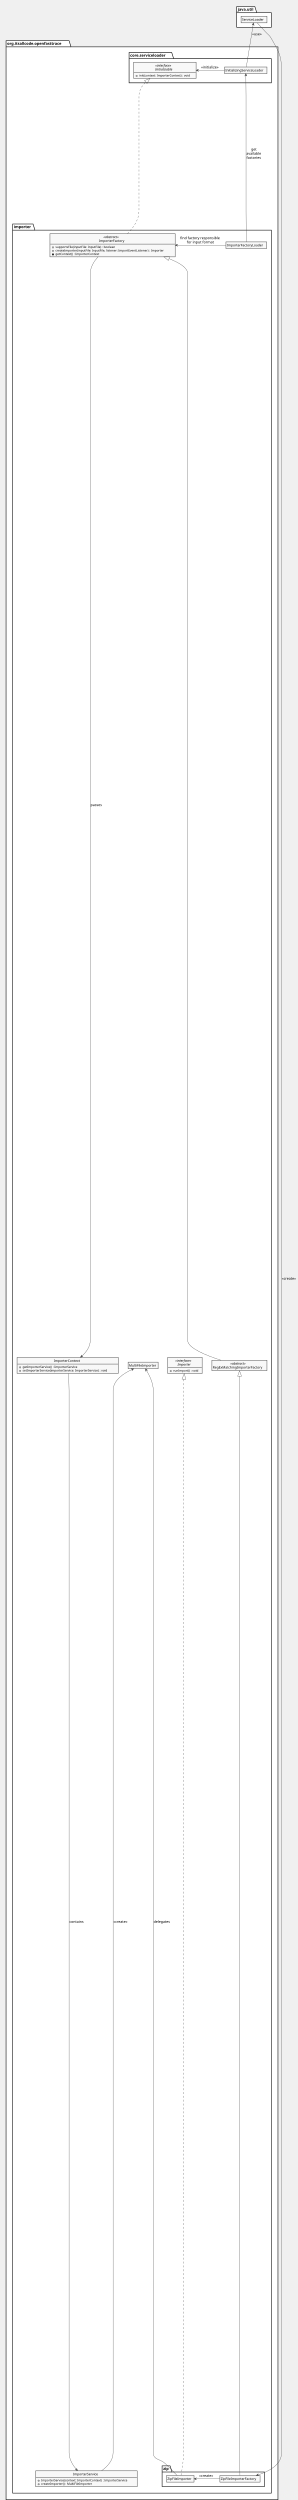
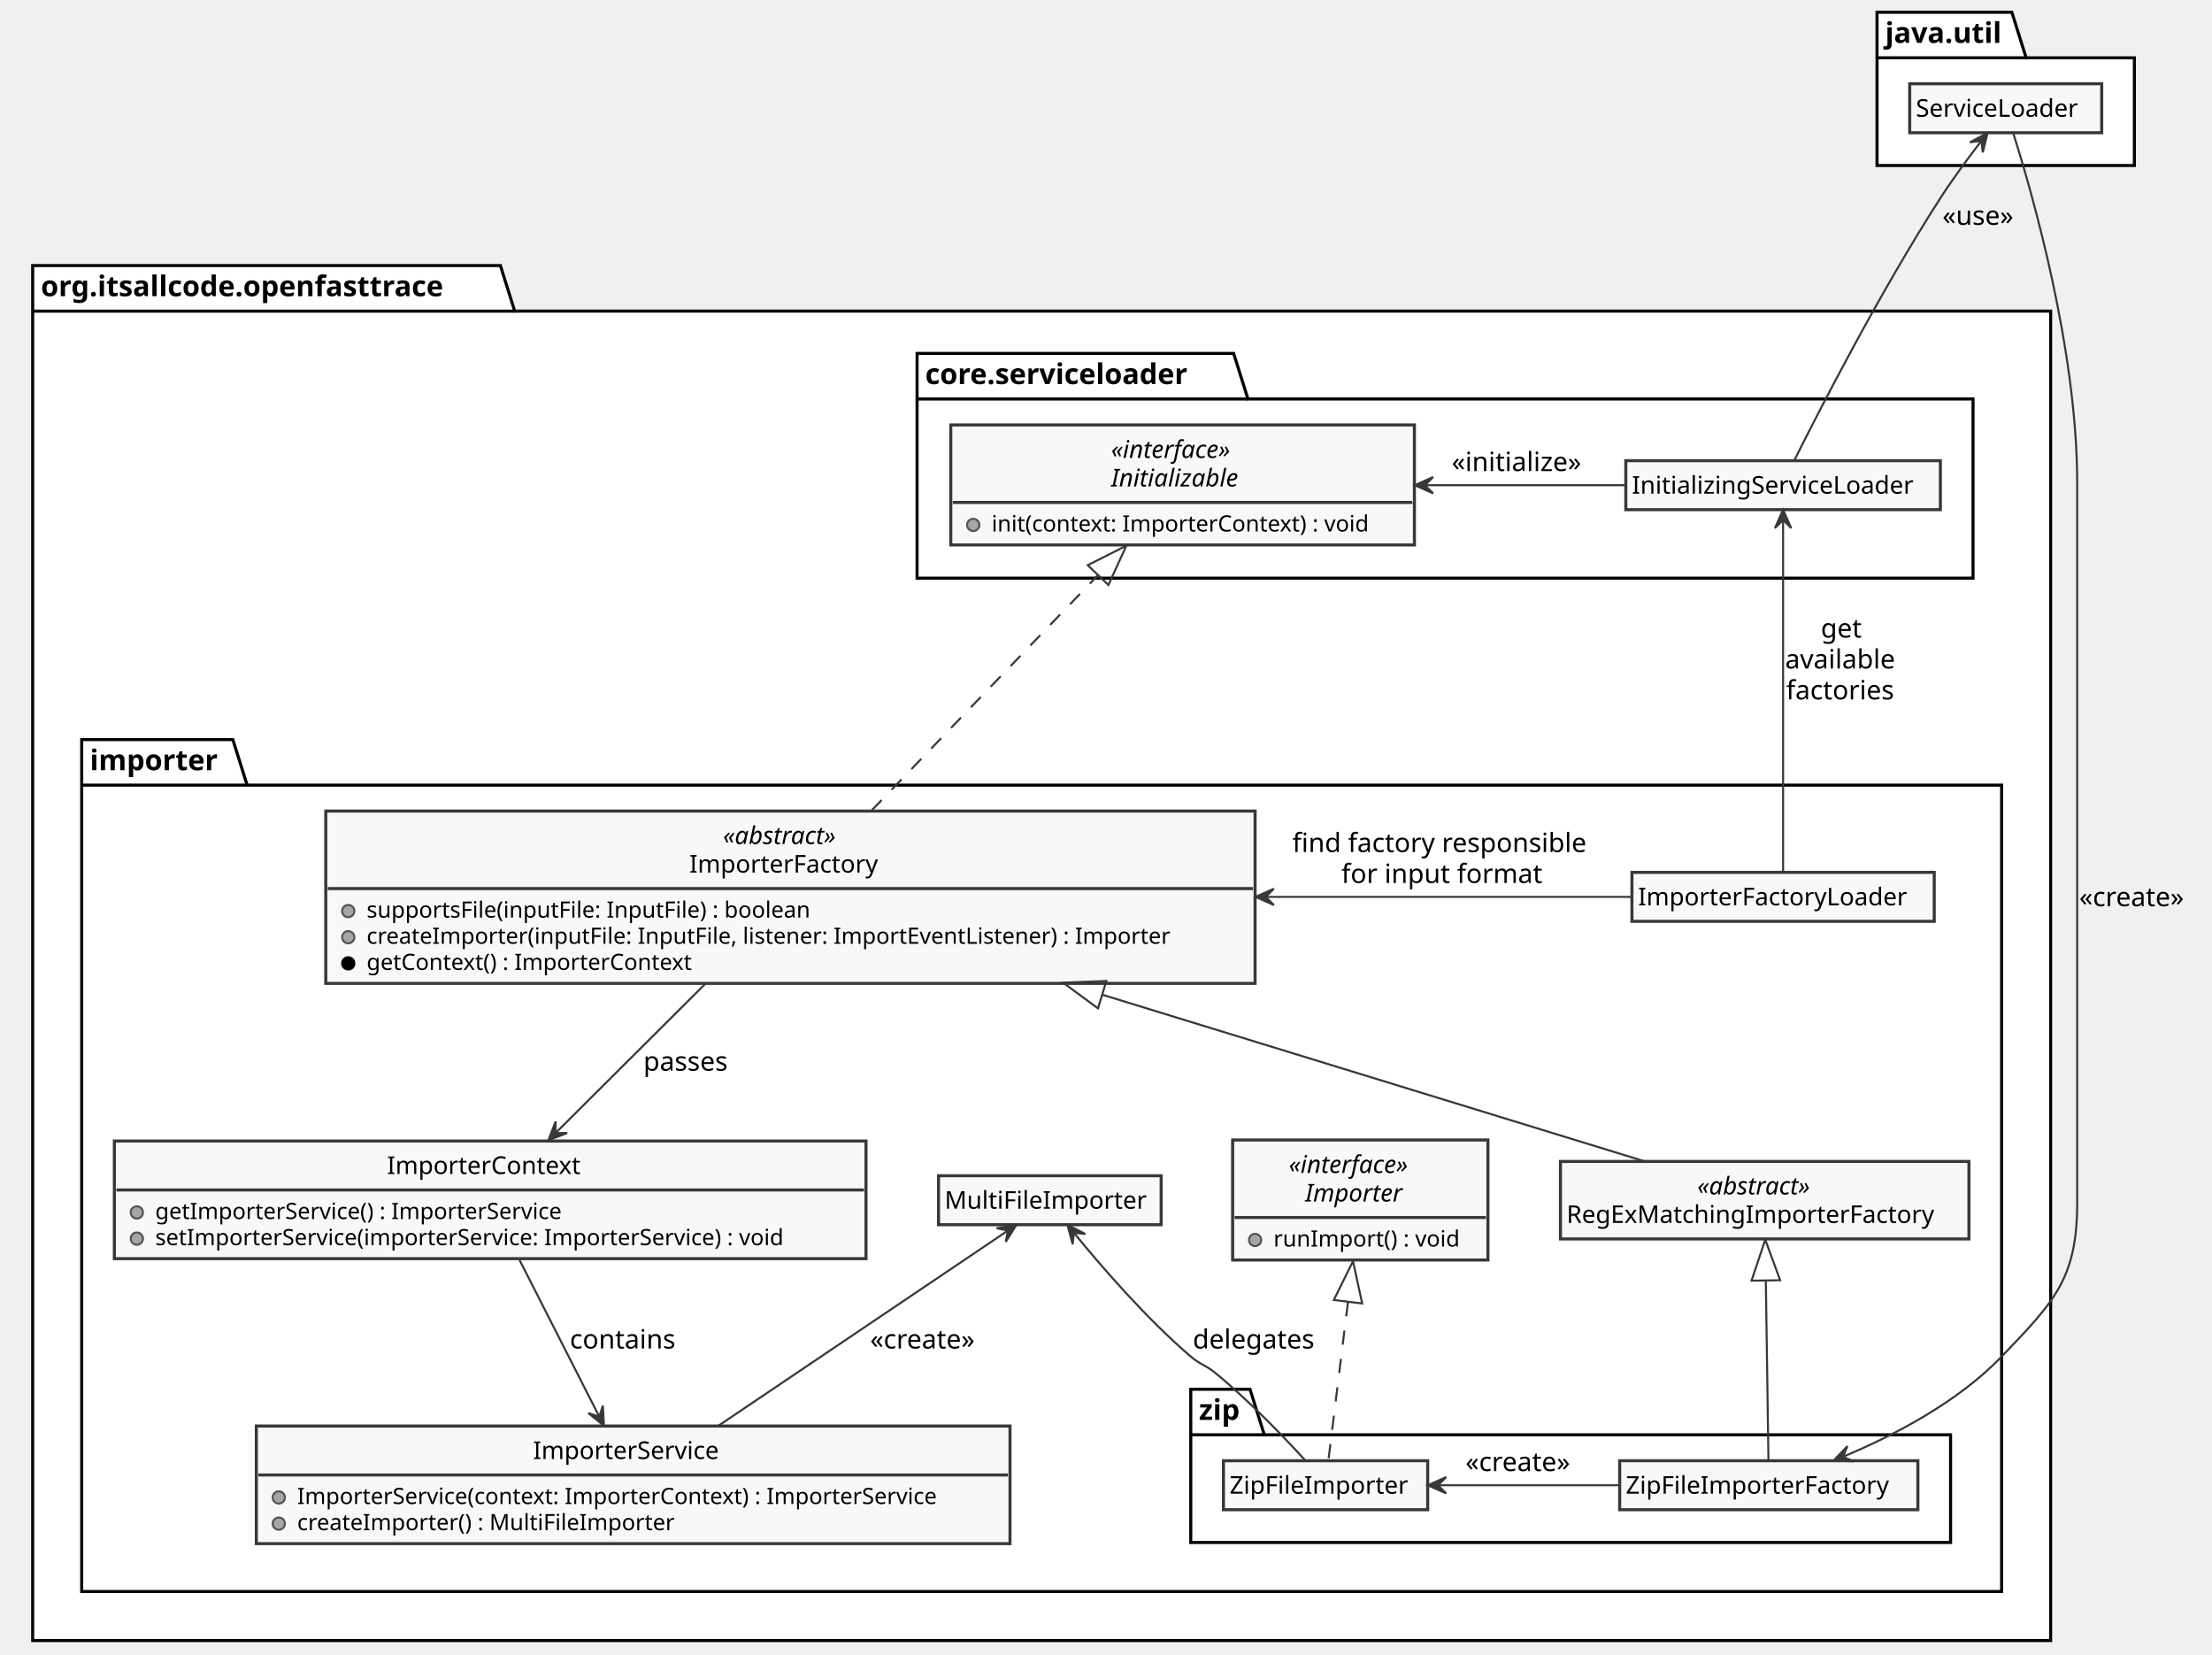
- <svg xmlns="http://www.w3.org/2000/svg" contentScriptType="application/ecmascript" contentStyleType="text/css" height="9084px" preserveAspectRatio="none" style="width:1082px;height:9084px;" version="1.1" viewBox="0 0 1082 9084" width="1082px" zoomAndPan="magnify">
+ <svg xmlns="http://www.w3.org/2000/svg" contentScriptType="application/ecmascript" contentStyleType="text/css" height="810px" preserveAspectRatio="none" style="width:1083px;height:810px;" version="1.1" viewBox="0 0 1083 810" width="1083px" zoomAndPan="magnify">
  <defs />
  <g>
-     <polygon fill="#FFFFFF" points="860,24,926,24,933,46.297,986,46.297,986,99,860,99,860,24" style="stroke: #000000; stroke-width: 2.0;" />
-     <line style="stroke: #000000; stroke-width: 2.0;" x1="860" x2="933" y1="46.297" y2="46.297" />
-     <text fill="#000000" font-family="sans-serif" font-size="14" font-weight="bold" lengthAdjust="spacingAndGlyphs" textLength="60" x="864" y="38.995">java.util</text>
-     <polygon fill="#FFFFFF" points="22,148,251,148,258,170.297,1010,170.297,1010,9083,22,9083,22,148" style="stroke: #000000; stroke-width: 2.0;" />
-     <line style="stroke: #000000; stroke-width: 2.0;" x1="22" x2="258" y1="170.297" y2="170.297" />
-     <text fill="#000000" font-family="sans-serif" font-size="14" font-weight="bold" lengthAdjust="spacingAndGlyphs" textLength="223" x="26" y="162.995">org.itsallcode.openfasttrace</text>
-     <polygon fill="#FFFFFF" points="46,814,120,814,127,836.297,986,836.297,986,9059,46,9059,46,814" style="stroke: #000000; stroke-width: 2.0;" />
-     <line style="stroke: #000000; stroke-width: 2.0;" x1="46" x2="127" y1="836.297" y2="836.297" />
-     <text fill="#000000" font-family="sans-serif" font-size="14" font-weight="bold" lengthAdjust="spacingAndGlyphs" textLength="68" x="50" y="828.995">importer</text>
-     <polygon fill="#FFFFFF" points="589,8960,618,8960,625,8982.297,961,8982.297,961,9035,589,9035,589,8960" style="stroke: #000000; stroke-width: 2.0;" />
-     <line style="stroke: #000000; stroke-width: 2.0;" x1="589" x2="625" y1="8982.297" y2="8982.297" />
-     <text fill="#000000" font-family="sans-serif" font-size="14" font-weight="bold" lengthAdjust="spacingAndGlyphs" textLength="23" x="593" y="8974.995">zip</text>
-     <polygon fill="#FFFFFF" points="469,191,624,191,631,213.297,986,213.297,986,301,469,301,469,191" style="stroke: #000000; stroke-width: 2.0;" />
-     <line style="stroke: #000000; stroke-width: 2.0;" x1="469" x2="631" y1="213.297" y2="213.297" />
-     <text fill="#000000" font-family="sans-serif" font-size="14" font-weight="bold" lengthAdjust="spacingAndGlyphs" textLength="149" x="473" y="205.995">core.serviceloader</text>
-     <rect fill="#F8F8F8" height="23.969" style="stroke: #383838; stroke-width: 1.5;" width="94" x="876" y="59" />
-     <text fill="#000000" font-family="sans-serif" font-size="12" lengthAdjust="spacingAndGlyphs" textLength="88" x="879" y="75.139">ServiceLoader</text>
-     <rect fill="#F8F8F8" height="23.969" style="stroke: #383838; stroke-width: 1.5;" width="148" x="821" y="879" />
-     <text fill="#000000" font-family="sans-serif" font-size="12" lengthAdjust="spacingAndGlyphs" textLength="142" x="824" y="895.139">ImporterFactoryLoader</text>
-     <rect fill="#F8F8F8" height="23.969" style="stroke: #383838; stroke-width: 1.5;" width="109" x="465.5" y="4949.5" />
-     <text fill="#000000" font-family="sans-serif" font-size="12" lengthAdjust="spacingAndGlyphs" textLength="103" x="468.5" y="4965.639">MultiFileImporter</text>
-     <rect fill="#F8F8F8" height="58.742" style="stroke: #383838; stroke-width: 1.5;" width="125" x="609.5" y="4932" />
-     <text fill="#000000" font-family="sans-serif" font-size="12" font-style="italic" lengthAdjust="spacingAndGlyphs" textLength="70" x="637" y="4948.139">«interface»</text>
-     <text fill="#000000" font-family="sans-serif" font-size="12" font-style="italic" lengthAdjust="spacingAndGlyphs" textLength="54" x="645" y="4962.107">Importer</text>
-     <line style="stroke: #383838; stroke-width: 1.5;" x1="610.5" x2="733.5" y1="4969.938" y2="4969.938" />
-     <ellipse cx="620.5" cy="4981.84" fill="#A6A6A6" rx="3" ry="3" style="stroke: #545454; stroke-width: 1.0;" />
-     <text fill="#000000" font-family="sans-serif" font-size="11" lengthAdjust="spacingAndGlyphs" textLength="99" x="629.5" y="4984.148">runImport() : void</text>
-     <rect fill="#F8F8F8" height="84.352" style="stroke: #383838; stroke-width: 1.5;" width="455" x="181.5" y="849" />
-     <text fill="#000000" font-family="sans-serif" font-size="12" font-style="italic" lengthAdjust="spacingAndGlyphs" textLength="66" x="376" y="865.139">«abstract»</text>
-     <text fill="#000000" font-family="sans-serif" font-size="12" lengthAdjust="spacingAndGlyphs" textLength="99" x="359.5" y="879.107">ImporterFactory</text>
-     <line style="stroke: #383838; stroke-width: 1.5;" x1="182.5" x2="635.5" y1="886.938" y2="886.938" />
-     <ellipse cx="192.5" cy="898.84" fill="#A6A6A6" rx="3" ry="3" style="stroke: #545454; stroke-width: 1.0;" />
-     <text fill="#000000" font-family="sans-serif" font-size="11" lengthAdjust="spacingAndGlyphs" textLength="237" x="201.5" y="901.148">supportsFile(inputFile: InputFile) : boolean</text>
-     <ellipse cx="192.5" cy="911.644" fill="#A6A6A6" rx="3" ry="3" style="stroke: #545454; stroke-width: 1.0;" />
-     <text fill="#000000" font-family="sans-serif" font-size="11" lengthAdjust="spacingAndGlyphs" textLength="429" x="201.5" y="913.953">createImporter(inputFile: InputFile, listener: ImportEventListener) : Importer</text>
-     <ellipse cx="192.5" cy="924.449" fill="#000000" rx="3" ry="3" style="stroke: #000000; stroke-width: 1.0;" />
-     <text fill="#000000" font-family="sans-serif" font-size="11" lengthAdjust="spacingAndGlyphs" textLength="173" x="201.5" y="926.757">getContext() : ImporterContext</text>
-     <rect fill="#F8F8F8" height="57.578" style="stroke: #383838; stroke-width: 1.5;" width="369" x="129.5" y="8978" />
-     <text fill="#000000" font-family="sans-serif" font-size="12" lengthAdjust="spacingAndGlyphs" textLength="98" x="265" y="8994.139">ImporterService</text>
-     <line style="stroke: #383838; stroke-width: 1.5;" x1="130.5" x2="497.5" y1="9001.969" y2="9001.969" />
-     <ellipse cx="140.5" cy="9013.871" fill="#A6A6A6" rx="3" ry="3" style="stroke: #545454; stroke-width: 1.0;" />
-     <text fill="#000000" font-family="sans-serif" font-size="11" lengthAdjust="spacingAndGlyphs" textLength="343" x="149.5" y="9016.179">ImporterService(context: ImporterContext) : ImporterService</text>
-     <ellipse cx="140.5" cy="9026.676" fill="#A6A6A6" rx="3" ry="3" style="stroke: #545454; stroke-width: 1.0;" />
-     <text fill="#000000" font-family="sans-serif" font-size="11" lengthAdjust="spacingAndGlyphs" textLength="199" x="149.5" y="9028.984">createImporter() : MultiFileImporter</text>
-     <rect fill="#F8F8F8" height="37.938" style="stroke: #383838; stroke-width: 1.5;" width="200" x="770" y="4942.5" />
-     <text fill="#000000" font-family="sans-serif" font-size="12" font-style="italic" lengthAdjust="spacingAndGlyphs" textLength="66" x="837" y="4958.639">«abstract»</text>
-     <text fill="#000000" font-family="sans-serif" font-size="12" lengthAdjust="spacingAndGlyphs" textLength="194" x="773" y="4972.607">RegExMatchingImporterFactory</text>
-     <rect fill="#F8F8F8" height="57.578" style="stroke: #383838; stroke-width: 1.5;" width="368" x="62" y="4932.5" />
-     <text fill="#000000" font-family="sans-serif" font-size="12" lengthAdjust="spacingAndGlyphs" textLength="101" x="195.5" y="4948.639">ImporterContext</text>
-     <line style="stroke: #383838; stroke-width: 1.5;" x1="63" x2="429" y1="4956.469" y2="4956.469" />
-     <ellipse cx="73" cy="4968.371" fill="#A6A6A6" rx="3" ry="3" style="stroke: #545454; stroke-width: 1.0;" />
-     <text fill="#000000" font-family="sans-serif" font-size="11" lengthAdjust="spacingAndGlyphs" textLength="220" x="82" y="4970.679">getImporterService() : ImporterService</text>
-     <ellipse cx="73" cy="4981.176" fill="#A6A6A6" rx="3" ry="3" style="stroke: #545454; stroke-width: 1.0;" />
-     <text fill="#000000" font-family="sans-serif" font-size="11" lengthAdjust="spacingAndGlyphs" textLength="342" x="82" y="4983.484">setImporterService(importerService: ImporterService) : void</text>
-     <rect fill="#F8F8F8" height="23.969" style="stroke: #383838; stroke-width: 1.5;" width="100" x="605" y="8995" />
-     <text fill="#000000" font-family="sans-serif" font-size="12" lengthAdjust="spacingAndGlyphs" textLength="94" x="608" y="9011.139">ZipFileImporter</text>
-     <rect fill="#F8F8F8" height="23.969" style="stroke: #383838; stroke-width: 1.5;" width="146" x="799" y="8995" />
-     <text fill="#000000" font-family="sans-serif" font-size="12" lengthAdjust="spacingAndGlyphs" textLength="140" x="802" y="9011.139">ZipFileImporterFactory</text>
-     <rect fill="#F8F8F8" height="23.969" style="stroke: #383838; stroke-width: 1.5;" width="154" x="816" y="243.5" />
-     <text fill="#000000" font-family="sans-serif" font-size="12" lengthAdjust="spacingAndGlyphs" textLength="148" x="819" y="259.639">InitializingServiceLoader</text>
-     <rect fill="#F8F8F8" height="58.742" style="stroke: #383838; stroke-width: 1.5;" width="227" x="485.5" y="226" />
-     <text fill="#000000" font-family="sans-serif" font-size="12" font-style="italic" lengthAdjust="spacingAndGlyphs" textLength="70" x="564" y="242.139">«interface»</text>
-     <text fill="#000000" font-family="sans-serif" font-size="12" font-style="italic" lengthAdjust="spacingAndGlyphs" textLength="70" x="564" y="256.107">Initializable</text>
-     <line style="stroke: #383838; stroke-width: 1.5;" x1="486.5" x2="711.5" y1="263.938" y2="263.938" />
-     <ellipse cx="496.5" cy="275.84" fill="#A6A6A6" rx="3" ry="3" style="stroke: #545454; stroke-width: 1.0;" />
-     <text fill="#000000" font-family="sans-serif" font-size="11" lengthAdjust="spacingAndGlyphs" textLength="201" x="505.5" y="278.148">init(context: ImporterContext) : void</text>
-     <path d="M710.349,9007 C737.212,9007 769.846,9007 798.74,9007 " fill="none" style="stroke: #383838; stroke-width: 1.0;" />
-     <polygon fill="#383838" points="705.057,9007,714.057,9011,710.057,9007,714.057,9003,705.057,9007" style="stroke: #383838; stroke-width: 1.0;" />
-     <text fill="#000000" font-family="sans-serif" font-size="13" lengthAdjust="spacingAndGlyphs" textLength="57" x="723.5" y="9000.067">«create»</text>
-     <path d="M614.126,939.944 C653.11,955.067 682,973.394 682,994.5 C682,994.5 682,994.5 682,4870.5 C682,4898.149 748.714,4925.15 802.659,4942.462 " fill="none" style="stroke: #383838; stroke-width: 1.0;" />
-     <polygon fill="none" points="611.671,946.5,595.246,933.113,616.434,933.336,611.671,946.5" style="stroke: #383838; stroke-width: 1.0;" />
-     <path d="M870.62,5000.771 C870.824,5016.81 871,5035.543 871,5052.5 C871,5052.5 871,5052.5 871,8912.5 C871,8942.033 871.494,8976.754 871.788,8994.768 " fill="none" style="stroke: #383838; stroke-width: 1.0;" />
-     <polygon fill="none" points="863.62,5000.771,870.333,4980.673,877.618,5000.571,863.62,5000.771" style="stroke: #383838; stroke-width: 1.0;" />
-     <path d="M248.412,4990.575 C249.691,5008.43 251,5031.773 251,5052.5 C251,5052.5 251,5052.5 251,8912.5 C251,8935.404 263.97,8956.978 278.14,8973.714 " fill="none" style="stroke: #383838; stroke-width: 1.0;" />
-     <polygon fill="#383838" points="281.762,8977.863,278.857,8968.452,278.474,8974.096,272.83,8973.713,281.762,8977.863" style="stroke: #383838; stroke-width: 1.0;" />
-     <text fill="#000000" font-family="sans-serif" font-size="13" lengthAdjust="spacingAndGlyphs" textLength="54" x="252" y="6987.067">contains</text>
-     <path d="M480.864,4975.703 C449.604,4989.859 411,5014.944 411,5052.5 C411,5052.5 411,5052.5 411,8912.5 C411,8939.89 390.912,8961.922 369.019,8977.799 " fill="none" style="stroke: #383838; stroke-width: 1.0;" />
-     <polygon fill="#383838" points="485.811,4973.525,475.962,4973.491,481.235,4975.54,479.186,4980.813,485.811,4973.525" style="stroke: #383838; stroke-width: 1.0;" />
-     <text fill="#000000" font-family="sans-serif" font-size="13" lengthAdjust="spacingAndGlyphs" textLength="57" x="412" y="6987.067">«create»</text>
-     <path d="M531.345,4978.191 C542.222,4995.845 557,5024.908 557,5052.5 C557,5052.5 557,5052.5 557,8912.5 C557,8938.78 582.007,8933.837 601,8952 C616.087,8966.428 632.839,8983.695 643.624,8994.984 " fill="none" style="stroke: #383838; stroke-width: 1.0;" />
-     <polygon fill="#383838" points="528.396,4973.525,529.823,4983.27,531.067,4977.752,536.585,4978.996,528.396,4973.525" style="stroke: #383838; stroke-width: 1.0;" />
-     <text fill="#000000" font-family="sans-serif" font-size="13" lengthAdjust="spacingAndGlyphs" textLength="63" x="558" y="6987.067">delegates</text>
-     <path d="M668.253,5011.705 C667.534,5024.963 667,5039.265 667,5052.5 C667,5052.5 667,5052.5 667,8912.5 C667,8942.268 661.067,8976.894 657.545,8994.83 " fill="none" style="stroke: #383838; stroke-width: 1.0; stroke-dasharray: 7.0,7.0;" />
-     <polygon fill="none" points="661.288,5010.918,669.529,4991.397,675.261,5011.797,661.288,5010.918" style="stroke: #383838; stroke-width: 1.0;" />
-     <path d="M356.33,933.034 C340.859,950.068 328,971.226 328,994.5 C328,994.5 328,994.5 328,4870.5 C328,4893.632 313.196,4913.536 296.168,4928.778 " fill="none" style="stroke: #383838; stroke-width: 1.0;" />
-     <polygon fill="#383838" points="292.272,4932.156,301.693,4929.283,296.05,4928.881,296.452,4923.238,292.272,4932.156" style="stroke: #383838; stroke-width: 1.0;" />
-     <text fill="#000000" font-family="sans-serif" font-size="13" lengthAdjust="spacingAndGlyphs" textLength="45" x="329" y="2929.067">passes</text>
-     <path d="M717.955,255.5 C751.009,255.5 786.027,255.5 815.986,255.5 " fill="none" style="stroke: #383838; stroke-width: 1.0;" />
-     <polygon fill="#383838" points="712.668,255.5,721.668,259.5,717.668,255.5,721.668,251.5,712.668,255.5" style="stroke: #383838; stroke-width: 1.0;" />
-     <text fill="#000000" font-family="sans-serif" font-size="13" lengthAdjust="spacingAndGlyphs" textLength="67" x="730.75" y="248.567">«initialize»</text>
-     <path d="M463.172,848.989 C484.948,827.184 505,798.434 505,766.5 C505,348.5 505,348.5 505,348.5 C505,328.906 515.449,312.04 529.379,298.26 " fill="none" style="stroke: #383838; stroke-width: 1.0; stroke-dasharray: 7.0,7.0;" />
-     <polygon fill="none" points="525.111,292.7,544.865,285.033,534.203,303.346,525.111,292.7" style="stroke: #383838; stroke-width: 1.0;" />
-     <path d="M893.299,272.94 C893.594,291.627 894,322.161 894,348.5 C894,348.5 894,348.5 894,766.5 C894,807.785 894.557,856.769 894.839,878.982 " fill="none" style="stroke: #383838; stroke-width: 1.0;" />
-     <polygon fill="#383838" points="893.212,267.538,889.358,276.602,893.293,272.538,897.357,276.472,893.212,267.538" style="stroke: #383838; stroke-width: 1.0;" />
-     <text fill="#000000" font-family="sans-serif" font-size="13" lengthAdjust="spacingAndGlyphs" textLength="21" x="912.5" y="547.067">get</text>
-     <text fill="#000000" font-family="sans-serif" font-size="13" lengthAdjust="spacingAndGlyphs" textLength="56" x="895" y="562.2">available</text>
-     <text fill="#000000" font-family="sans-serif" font-size="13" lengthAdjust="spacingAndGlyphs" textLength="55" x="895.5" y="577.332">factories</text>
-     <path d="M641.773,891 C706.669,891 772.539,891 820.826,891 " fill="none" style="stroke: #383838; stroke-width: 1.0;" />
-     <polygon fill="#383838" points="636.703,891,645.703,895,641.703,891,645.703,887,636.703,891" style="stroke: #383838; stroke-width: 1.0;" />
-     <text fill="#000000" font-family="sans-serif" font-size="13" lengthAdjust="spacingAndGlyphs" textLength="148" x="654.75" y="869.067">find factory responsible</text>
-     <text fill="#000000" font-family="sans-serif" font-size="13" lengthAdjust="spacingAndGlyphs" textLength="100" x="678.75" y="884.2">for input format</text>
-     <path d="M934.582,83.241 C942.846,92.021 954.188,104.165 964,115 C973.935,125.971 978.699,127.125 986,140 C1012.588,186.889 1023,201.597 1023,255.5 C1023,255.5 1023,255.5 1023,8912.5 C1023,8956.185 977.025,8980.433 935.812,8993.393 " fill="none" style="stroke: #383838; stroke-width: 1.0;" />
-     <polygon fill="#383838" points="930.813,8994.918,940.588,8996.118,935.595,8993.459,938.254,8988.466,930.813,8994.918" style="stroke: #383838; stroke-width: 1.0;" />
-     <text fill="#000000" font-family="sans-serif" font-size="13" lengthAdjust="spacingAndGlyphs" textLength="57" x="1024" y="4650.067">«create»</text>
-     <path d="M920.207,88.176 C914.213,125.041 900.236,210.998 895.015,243.108 " fill="none" style="stroke: #383838; stroke-width: 1.0;" />
-     <polygon fill="#383838" points="921.032,83.106,915.639,91.347,920.229,88.041,923.535,92.631,921.032,83.106" style="stroke: #383838; stroke-width: 1.0;" />
-     <text fill="#000000" font-family="sans-serif" font-size="13" lengthAdjust="spacingAndGlyphs" textLength="39" x="916" y="128.067">«use»</text>
+     <polygon fill="#FFFFFF" points="919,6,985,6,992,28.297,1045,28.297,1045,81,919,81,919,6" style="stroke:#000000;stroke-width:1.5;" />
+     <line style="stroke:#000000;stroke-width:1.5;" x1="919" x2="992" y1="28.297" y2="28.297" />
+     <text fill="#000000" font-family="sans-serif" font-size="14" font-weight="bold" lengthAdjust="spacing" textLength="60" x="923" y="20.995">java.util</text>
+     <polygon fill="#FFFFFF" points="16,130,245,130,252,152.297,1004,152.297,1004,803,16,803,16,130" style="stroke:#000000;stroke-width:1.5;" />
+     <line style="stroke:#000000;stroke-width:1.5;" x1="16" x2="252" y1="152.297" y2="152.297" />
+     <text fill="#000000" font-family="sans-serif" font-size="14" font-weight="bold" lengthAdjust="spacing" textLength="223" x="20" y="144.995">org.itsallcode.openfasttrace</text>
+     <polygon fill="#FFFFFF" points="40,362,114,362,121,384.297,980,384.297,980,779,40,779,40,362" style="stroke:#000000;stroke-width:1.5;" />
+     <line style="stroke:#000000;stroke-width:1.5;" x1="40" x2="121" y1="384.297" y2="384.297" />
+     <text fill="#000000" font-family="sans-serif" font-size="14" font-weight="bold" lengthAdjust="spacing" textLength="68" x="44" y="376.995">importer</text>
+     <polygon fill="#FFFFFF" points="583,680,612,680,619,702.297,955,702.297,955,755,583,755,583,680" style="stroke:#000000;stroke-width:1.5;" />
+     <line style="stroke:#000000;stroke-width:1.5;" x1="583" x2="619" y1="702.297" y2="702.297" />
+     <text fill="#000000" font-family="sans-serif" font-size="14" font-weight="bold" lengthAdjust="spacing" textLength="23" x="587" y="694.995">zip</text>
+     <polygon fill="#FFFFFF" points="449,173,604,173,611,195.297,966,195.297,966,283,449,283,449,173" style="stroke:#000000;stroke-width:1.5;" />
+     <line style="stroke:#000000;stroke-width:1.5;" x1="449" x2="611" y1="195.297" y2="195.297" />
+     <text fill="#000000" font-family="sans-serif" font-size="14" font-weight="bold" lengthAdjust="spacing" textLength="149" x="453" y="187.995">core.serviceloader</text>
+     <rect codeLine="4" fill="#F8F8F8" height="23.969" id="ServiceLoader" style="stroke:#383838;stroke-width:1.5;" width="94" x="935" y="41" />
+     <text fill="#000000" font-family="sans-serif" font-size="12" lengthAdjust="spacing" textLength="88" x="938" y="57.139">ServiceLoader</text>
+     <rect codeLine="12" fill="#F8F8F8" height="23.969" id="ImporterFactoryLoader" style="stroke:#383838;stroke-width:1.5;" width="148" x="799" y="427" />
+     <text fill="#000000" font-family="sans-serif" font-size="12" lengthAdjust="spacing" textLength="142" x="802" y="443.139">ImporterFactoryLoader</text>
+     <rect codeLine="15" fill="#F8F8F8" height="23.969" id="MultiFileImporter" style="stroke:#383838;stroke-width:1.5;" width="109" x="459.5" y="575.5" />
+     <text fill="#000000" font-family="sans-serif" font-size="12" lengthAdjust="spacing" textLength="103" x="462.5" y="591.639">MultiFileImporter</text>
+     <rect codeLine="18" fill="#F8F8F8" height="58.742" id="Importer" style="stroke:#383838;stroke-width:1.5;" width="125" x="603.5" y="558" />
+     <text fill="#000000" font-family="sans-serif" font-size="12" font-style="italic" lengthAdjust="spacing" textLength="70" x="631" y="574.139">«interface»</text>
+     <text fill="#000000" font-family="sans-serif" font-size="12" font-style="italic" lengthAdjust="spacing" textLength="54" x="639" y="588.107">Importer</text>
+     <line style="stroke:#383838;stroke-width:1.5;" x1="604.5" x2="727.5" y1="595.938" y2="595.938" />
+     <ellipse cx="614.5" cy="606.938" fill="#A6A6A6" rx="3" ry="3" style="stroke:#545454;stroke-width:1.0;" />
+     <text fill="#000000" font-family="sans-serif" font-size="11" lengthAdjust="spacing" textLength="99" x="623.5" y="610.148">runImport() : void</text>
+     <rect codeLine="22" fill="#F8F8F8" height="84.352" id="ImporterFactory" style="stroke:#383838;stroke-width:1.5;" width="455" x="159.5" y="397" />
+     <text fill="#000000" font-family="sans-serif" font-size="12" font-style="italic" lengthAdjust="spacing" textLength="66" x="354" y="413.139">«abstract»</text>
+     <text fill="#000000" font-family="sans-serif" font-size="12" lengthAdjust="spacing" textLength="99" x="337.5" y="427.107">ImporterFactory</text>
+     <line style="stroke:#383838;stroke-width:1.5;" x1="160.5" x2="613.5" y1="434.938" y2="434.938" />
+     <ellipse cx="170.5" cy="445.938" fill="#A6A6A6" rx="3" ry="3" style="stroke:#545454;stroke-width:1.0;" />
+     <text fill="#000000" font-family="sans-serif" font-size="11" lengthAdjust="spacing" textLength="237" x="179.5" y="449.148">supportsFile(inputFile: InputFile) : boolean</text>
+     <ellipse cx="170.5" cy="458.742" fill="#A6A6A6" rx="3" ry="3" style="stroke:#545454;stroke-width:1.0;" />
+     <text fill="#000000" font-family="sans-serif" font-size="11" lengthAdjust="spacing" textLength="429" x="179.5" y="461.953">createImporter(inputFile: InputFile, listener: ImportEventListener) : Importer</text>
+     <ellipse cx="170.5" cy="471.547" fill="#000000" rx="3" ry="3" style="stroke:#000000;stroke-width:1.0;" />
+     <text fill="#000000" font-family="sans-serif" font-size="11" lengthAdjust="spacing" textLength="173" x="179.5" y="474.757">getContext() : ImporterContext</text>
+     <rect codeLine="28" fill="#F8F8F8" height="57.578" id="ImporterService" style="stroke:#383838;stroke-width:1.5;" width="369" x="125.5" y="698" />
+     <text fill="#000000" font-family="sans-serif" font-size="12" lengthAdjust="spacing" textLength="98" x="261" y="714.139">ImporterService</text>
+     <line style="stroke:#383838;stroke-width:1.5;" x1="126.5" x2="493.5" y1="721.969" y2="721.969" />
+     <ellipse cx="136.5" cy="732.969" fill="#A6A6A6" rx="3" ry="3" style="stroke:#545454;stroke-width:1.0;" />
+     <text fill="#000000" font-family="sans-serif" font-size="11" lengthAdjust="spacing" textLength="343" x="145.5" y="736.179">ImporterService(context: ImporterContext) : ImporterService</text>
+     <ellipse cx="136.5" cy="745.773" fill="#A6A6A6" rx="3" ry="3" style="stroke:#545454;stroke-width:1.0;" />
+     <text fill="#000000" font-family="sans-serif" font-size="11" lengthAdjust="spacing" textLength="199" x="145.5" y="748.984">createImporter() : MultiFileImporter</text>
+     <rect codeLine="33" fill="#F8F8F8" height="37.938" id="RegExMatchingImporterFactory" style="stroke:#383838;stroke-width:1.5;" width="200" x="764" y="568.5" />
+     <text fill="#000000" font-family="sans-serif" font-size="12" font-style="italic" lengthAdjust="spacing" textLength="66" x="831" y="584.639">«abstract»</text>
+     <text fill="#000000" font-family="sans-serif" font-size="12" lengthAdjust="spacing" textLength="194" x="767" y="598.607">RegExMatchingImporterFactory</text>
+     <rect codeLine="36" fill="#F8F8F8" height="57.578" id="ImporterContext" style="stroke:#383838;stroke-width:1.5;" width="368" x="56" y="558.5" />
+     <text fill="#000000" font-family="sans-serif" font-size="12" lengthAdjust="spacing" textLength="101" x="189.5" y="574.639">ImporterContext</text>
+     <line style="stroke:#383838;stroke-width:1.5;" x1="57" x2="423" y1="582.469" y2="582.469" />
+     <ellipse cx="67" cy="593.469" fill="#A6A6A6" rx="3" ry="3" style="stroke:#545454;stroke-width:1.0;" />
+     <text fill="#000000" font-family="sans-serif" font-size="11" lengthAdjust="spacing" textLength="220" x="76" y="596.679">getImporterService() : ImporterService</text>
+     <ellipse cx="67" cy="606.273" fill="#A6A6A6" rx="3" ry="3" style="stroke:#545454;stroke-width:1.0;" />
+     <text fill="#000000" font-family="sans-serif" font-size="11" lengthAdjust="spacing" textLength="342" x="76" y="609.484">setImporterService(importerService: ImporterService) : void</text>
+     <rect codeLine="42" fill="#F8F8F8" height="23.969" id="ZipFileImporter" style="stroke:#383838;stroke-width:1.5;" width="100" x="599" y="715" />
+     <text fill="#000000" font-family="sans-serif" font-size="12" lengthAdjust="spacing" textLength="94" x="602" y="731.139">ZipFileImporter</text>
+     <rect codeLine="45" fill="#F8F8F8" height="23.969" id="ZipFileImporterFactory" style="stroke:#383838;stroke-width:1.5;" width="146" x="793" y="715" />
+     <text fill="#000000" font-family="sans-serif" font-size="12" lengthAdjust="spacing" textLength="140" x="796" y="731.139">ZipFileImporterFactory</text>
+     <rect codeLine="62" fill="#F8F8F8" height="23.969" id="InitializingServiceLoader" style="stroke:#383838;stroke-width:1.5;" width="154" x="796" y="225.5" />
+     <text fill="#000000" font-family="sans-serif" font-size="12" lengthAdjust="spacing" textLength="148" x="799" y="241.639">InitializingServiceLoader</text>
+     <rect codeLine="65" fill="#F8F8F8" height="58.742" id="Initializable" style="stroke:#383838;stroke-width:1.5;" width="227" x="465.5" y="208" />
+     <text fill="#000000" font-family="sans-serif" font-size="12" font-style="italic" lengthAdjust="spacing" textLength="70" x="544" y="224.139">«interface»</text>
+     <text fill="#000000" font-family="sans-serif" font-size="12" font-style="italic" lengthAdjust="spacing" textLength="70" x="544" y="238.107">Initializable</text>
+     <line style="stroke:#383838;stroke-width:1.5;" x1="466.5" x2="691.5" y1="245.938" y2="245.938" />
+     <ellipse cx="476.5" cy="256.938" fill="#A6A6A6" rx="3" ry="3" style="stroke:#545454;stroke-width:1.0;" />
+     <text fill="#000000" font-family="sans-serif" font-size="11" lengthAdjust="spacing" textLength="201" x="485.5" y="260.148">init(context: ImporterContext) : void</text>
+     <path codeLine="48" d="M704.35,727 C731.21,727 763.85,727 792.74,727 " fill="none" id="ZipFileImporter-backto-ZipFileImporterFactory" style="stroke:#383838;stroke-width:1.0;" />
+     <polygon fill="#383838" points="699.06,727,708.06,731,704.06,727,708.06,723,699.06,727" style="stroke:#383838;stroke-width:1.0;" />
+     <text fill="#000000" font-family="sans-serif" font-size="13" lengthAdjust="spacing" textLength="57" x="717.5" y="720.067">«create»</text>
+     <path codeLine="51" d="M539.76,486.92 C630.09,514.66 739.34,548.21 805.17,568.43 " fill="none" id="ImporterFactory-backto-RegExMatchingImporterFactory" style="stroke:#383838;stroke-width:1.0;" />
+     <polygon fill="none" points="537.57,493.57,520.51,481,541.68,480.18,537.57,493.57" style="stroke:#383838;stroke-width:1.0;" />
+     <path codeLine="52" d="M864.56,627.19 C865,656.92 865.56,696.01 865.84,714.87 " fill="none" id="RegExMatchingImporterFactory-backto-ZipFileImporterFactory" style="stroke:#383838;stroke-width:1.0;" />
+     <polygon fill="none" points="857.56,626.86,864.27,606.76,871.56,626.65,857.56,626.86" style="stroke:#383838;stroke-width:1.0;" />
+     <path codeLine="53" d="M254.33,616.66 C265.66,638.9 281.48,669.98 293.36,693.32 " fill="none" id="ImporterContext-to-ImporterService" style="stroke:#383838;stroke-width:1.0;" />
+     <polygon fill="#383838" points="295.68,697.88,295.157,688.045,293.41,693.425,288.03,691.677,295.68,697.88" style="stroke:#383838;stroke-width:1.0;" />
+     <text fill="#000000" font-family="sans-serif" font-size="13" lengthAdjust="spacing" textLength="54" x="279" y="660.067">contains</text>
+     <path codeLine="54" d="M493.4,602.39 C460.33,624.68 394.74,668.88 351.63,697.94 " fill="none" id="MultiFileImporter-backto-ImporterService" style="stroke:#383838;stroke-width:1.0;" />
+     <polygon fill="#383838" points="497.65,599.52,487.947,601.207,493.496,602.303,492.4,607.853,497.65,599.52" style="stroke:#383838;stroke-width:1.0;" />
+     <text fill="#000000" font-family="sans-serif" font-size="13" lengthAdjust="spacing" textLength="57" x="426" y="660.067">«create»</text>
+     <path codeLine="55" d="M526.08,603.78 C539.15,619.79 561.07,645.19 583,664 C587.86,668.17 590.04,667.94 595,672 C611.41,685.45 628.4,703.18 638.83,714.59 " fill="none" id="MultiFileImporter-backto-ZipFileImporter" style="stroke:#383838;stroke-width:1.0;" />
+     <polygon fill="#383838" points="522.63,599.52,525.18,609.033,525.774,603.408,531.4,604.002,522.63,599.52" style="stroke:#383838;stroke-width:1.0;" />
+     <text fill="#000000" font-family="sans-serif" font-size="13" lengthAdjust="spacing" textLength="63" x="584" y="660.067">delegates</text>
+     <path codeLine="56" d="M659.96,637.36 C656.51,665.23 652.48,697.86 650.4,714.69 " fill="none" id="Importer-backto-ZipFileImporter" style="stroke:#383838;stroke-width:1.0;stroke-dasharray:7.0,7.0;" />
+     <polygon fill="none" points="653.04,636.31,662.44,617.32,666.93,638.03,653.04,636.31" style="stroke:#383838;stroke-width:1.0;" />
+     <path codeLine="57" d="M345.66,481.2 C322.38,504.4 293.74,532.94 272.15,554.46 " fill="none" id="ImporterFactory-to-ImporterContext" style="stroke:#383838;stroke-width:1.0;" />
+     <polygon fill="#383838" points="268.48,558.12,277.68,554.603,272.023,554.592,272.034,548.935,268.48,558.12" style="stroke:#383838;stroke-width:1.0;" />
+     <text fill="#000000" font-family="sans-serif" font-size="13" lengthAdjust="spacing" textLength="45" x="315" y="524.067">passes</text>
+     <path codeLine="68" d="M697.96,237.5 C731.01,237.5 766.03,237.5 795.99,237.5 " fill="none" id="Initializable-backto-InitializingServiceLoader" style="stroke:#383838;stroke-width:1.0;" />
+     <polygon fill="#383838" points="692.67,237.5,701.67,241.5,697.67,237.5,701.67,233.5,692.67,237.5" style="stroke:#383838;stroke-width:1.0;" />
+     <text fill="#000000" font-family="sans-serif" font-size="13" lengthAdjust="spacing" textLength="67" x="710.75" y="230.567">«initialize»</text>
+     <path codeLine="71" d="M426.81,396.64 C459.14,363.04 504.6,315.81 537.4,281.72 " fill="none" id="ImporterFactory-to-Initializable" style="stroke:#383838;stroke-width:1.0;stroke-dasharray:7.0,7.0;" />
+     <polygon fill="none" points="532.58,276.64,551.49,267.08,542.67,286.35,532.58,276.64" style="stroke:#383838;stroke-width:1.0;" />
+     <path codeLine="72" d="M873,254.87 C873,294.22 873,393.33 873,426.78 " fill="none" id="InitializingServiceLoader-backto-ImporterFactoryLoader" style="stroke:#383838;stroke-width:1.0;" />
+     <polygon fill="#383838" points="873,249.51,869,258.51,873,254.51,877,258.51,873,249.51" style="stroke:#383838;stroke-width:1.0;" />
+     <text fill="#000000" font-family="sans-serif" font-size="13" lengthAdjust="spacing" textLength="21" x="891.5" y="312.067">get</text>
+     <text fill="#000000" font-family="sans-serif" font-size="13" lengthAdjust="spacing" textLength="56" x="874" y="327.2">available</text>
+     <text fill="#000000" font-family="sans-serif" font-size="13" lengthAdjust="spacing" textLength="55" x="874.5" y="342.332">factories</text>
+     <path codeLine="73" d="M619.77,439 C684.67,439 750.54,439 798.83,439 " fill="none" id="ImporterFactory-backto-ImporterFactoryLoader" style="stroke:#383838;stroke-width:1.0;" />
+     <polygon fill="#383838" points="614.7,439,623.7,443,619.7,439,623.7,435,614.7,439" style="stroke:#383838;stroke-width:1.0;" />
+     <text fill="#000000" font-family="sans-serif" font-size="13" lengthAdjust="spacing" textLength="148" x="632.75" y="417.067">find factory responsible</text>
+     <text fill="#000000" font-family="sans-serif" font-size="13" lengthAdjust="spacing" textLength="100" x="656.75" y="432.2">for input format</text>
+     <path codeLine="76" d="M985.75,65.38 C994.77,93.87 1017,170.69 1017,236.5 C1017,236.5 1017,236.5 1017,588.5 C1017,625.87 1005.86,637.02 980,664 C958.44,686.49 926.91,702.78 902.47,712.99 " fill="none" id="ServiceLoader-to-ZipFileImporterFactory" style="stroke:#383838;stroke-width:1.0;" />
+     <polygon fill="#383838" points="897.68,714.96,907.524,715.269,902.311,713.073,904.506,707.86,897.68,714.96" style="stroke:#383838;stroke-width:1.0;" />
+     <text fill="#000000" font-family="sans-serif" font-size="13" lengthAdjust="spacing" textLength="57" x="1018" y="443.567">«create»</text>
+     <path codeLine="77" d="M969.85,69.26 C963.64,77.33 956.12,87.49 950,97 C920.35,143.05 890.5,201.32 878.5,225.35 " fill="none" id="ServiceLoader-backto-InitializingServiceLoader" style="stroke:#383838;stroke-width:1.0;" />
+     <polygon fill="#383838" points="973.15,65.02,964.464,69.662,970.077,68.965,970.775,74.578,973.15,65.02" style="stroke:#383838;stroke-width:1.0;" />
+     <text fill="#000000" font-family="sans-serif" font-size="13" lengthAdjust="spacing" textLength="39" x="951" y="110.067">«use»</text>
  </g>
</svg>
